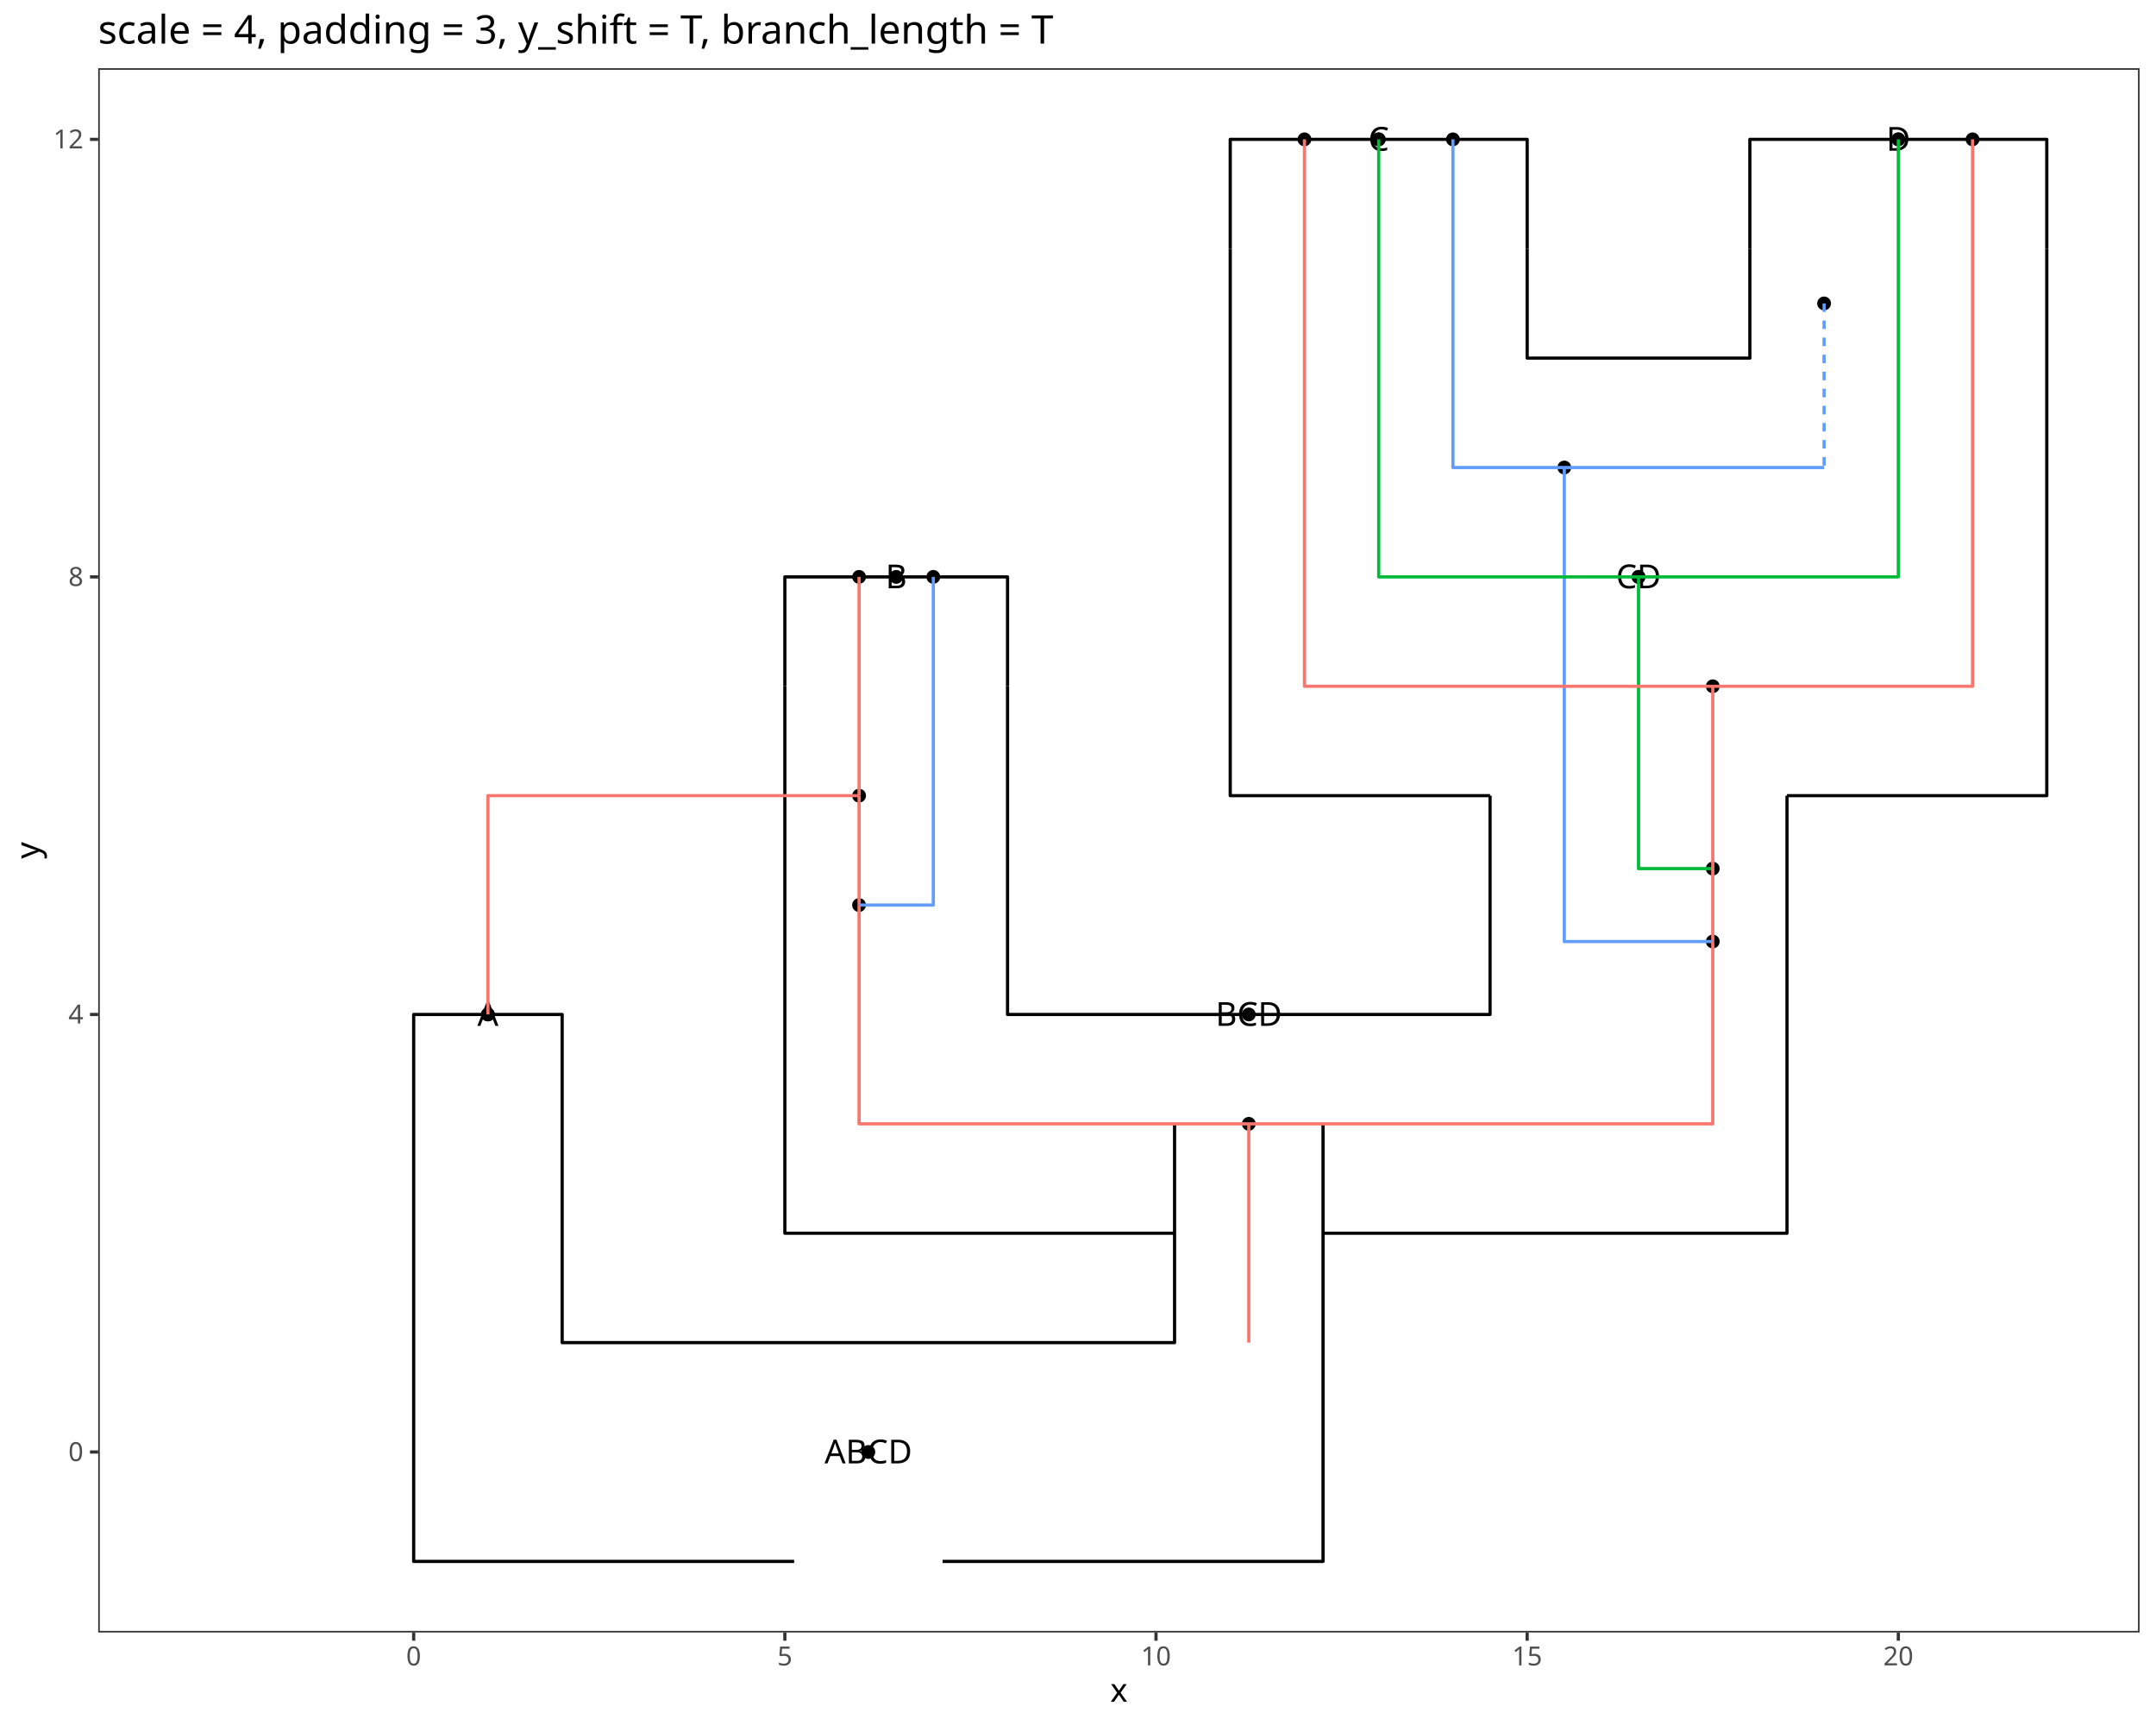
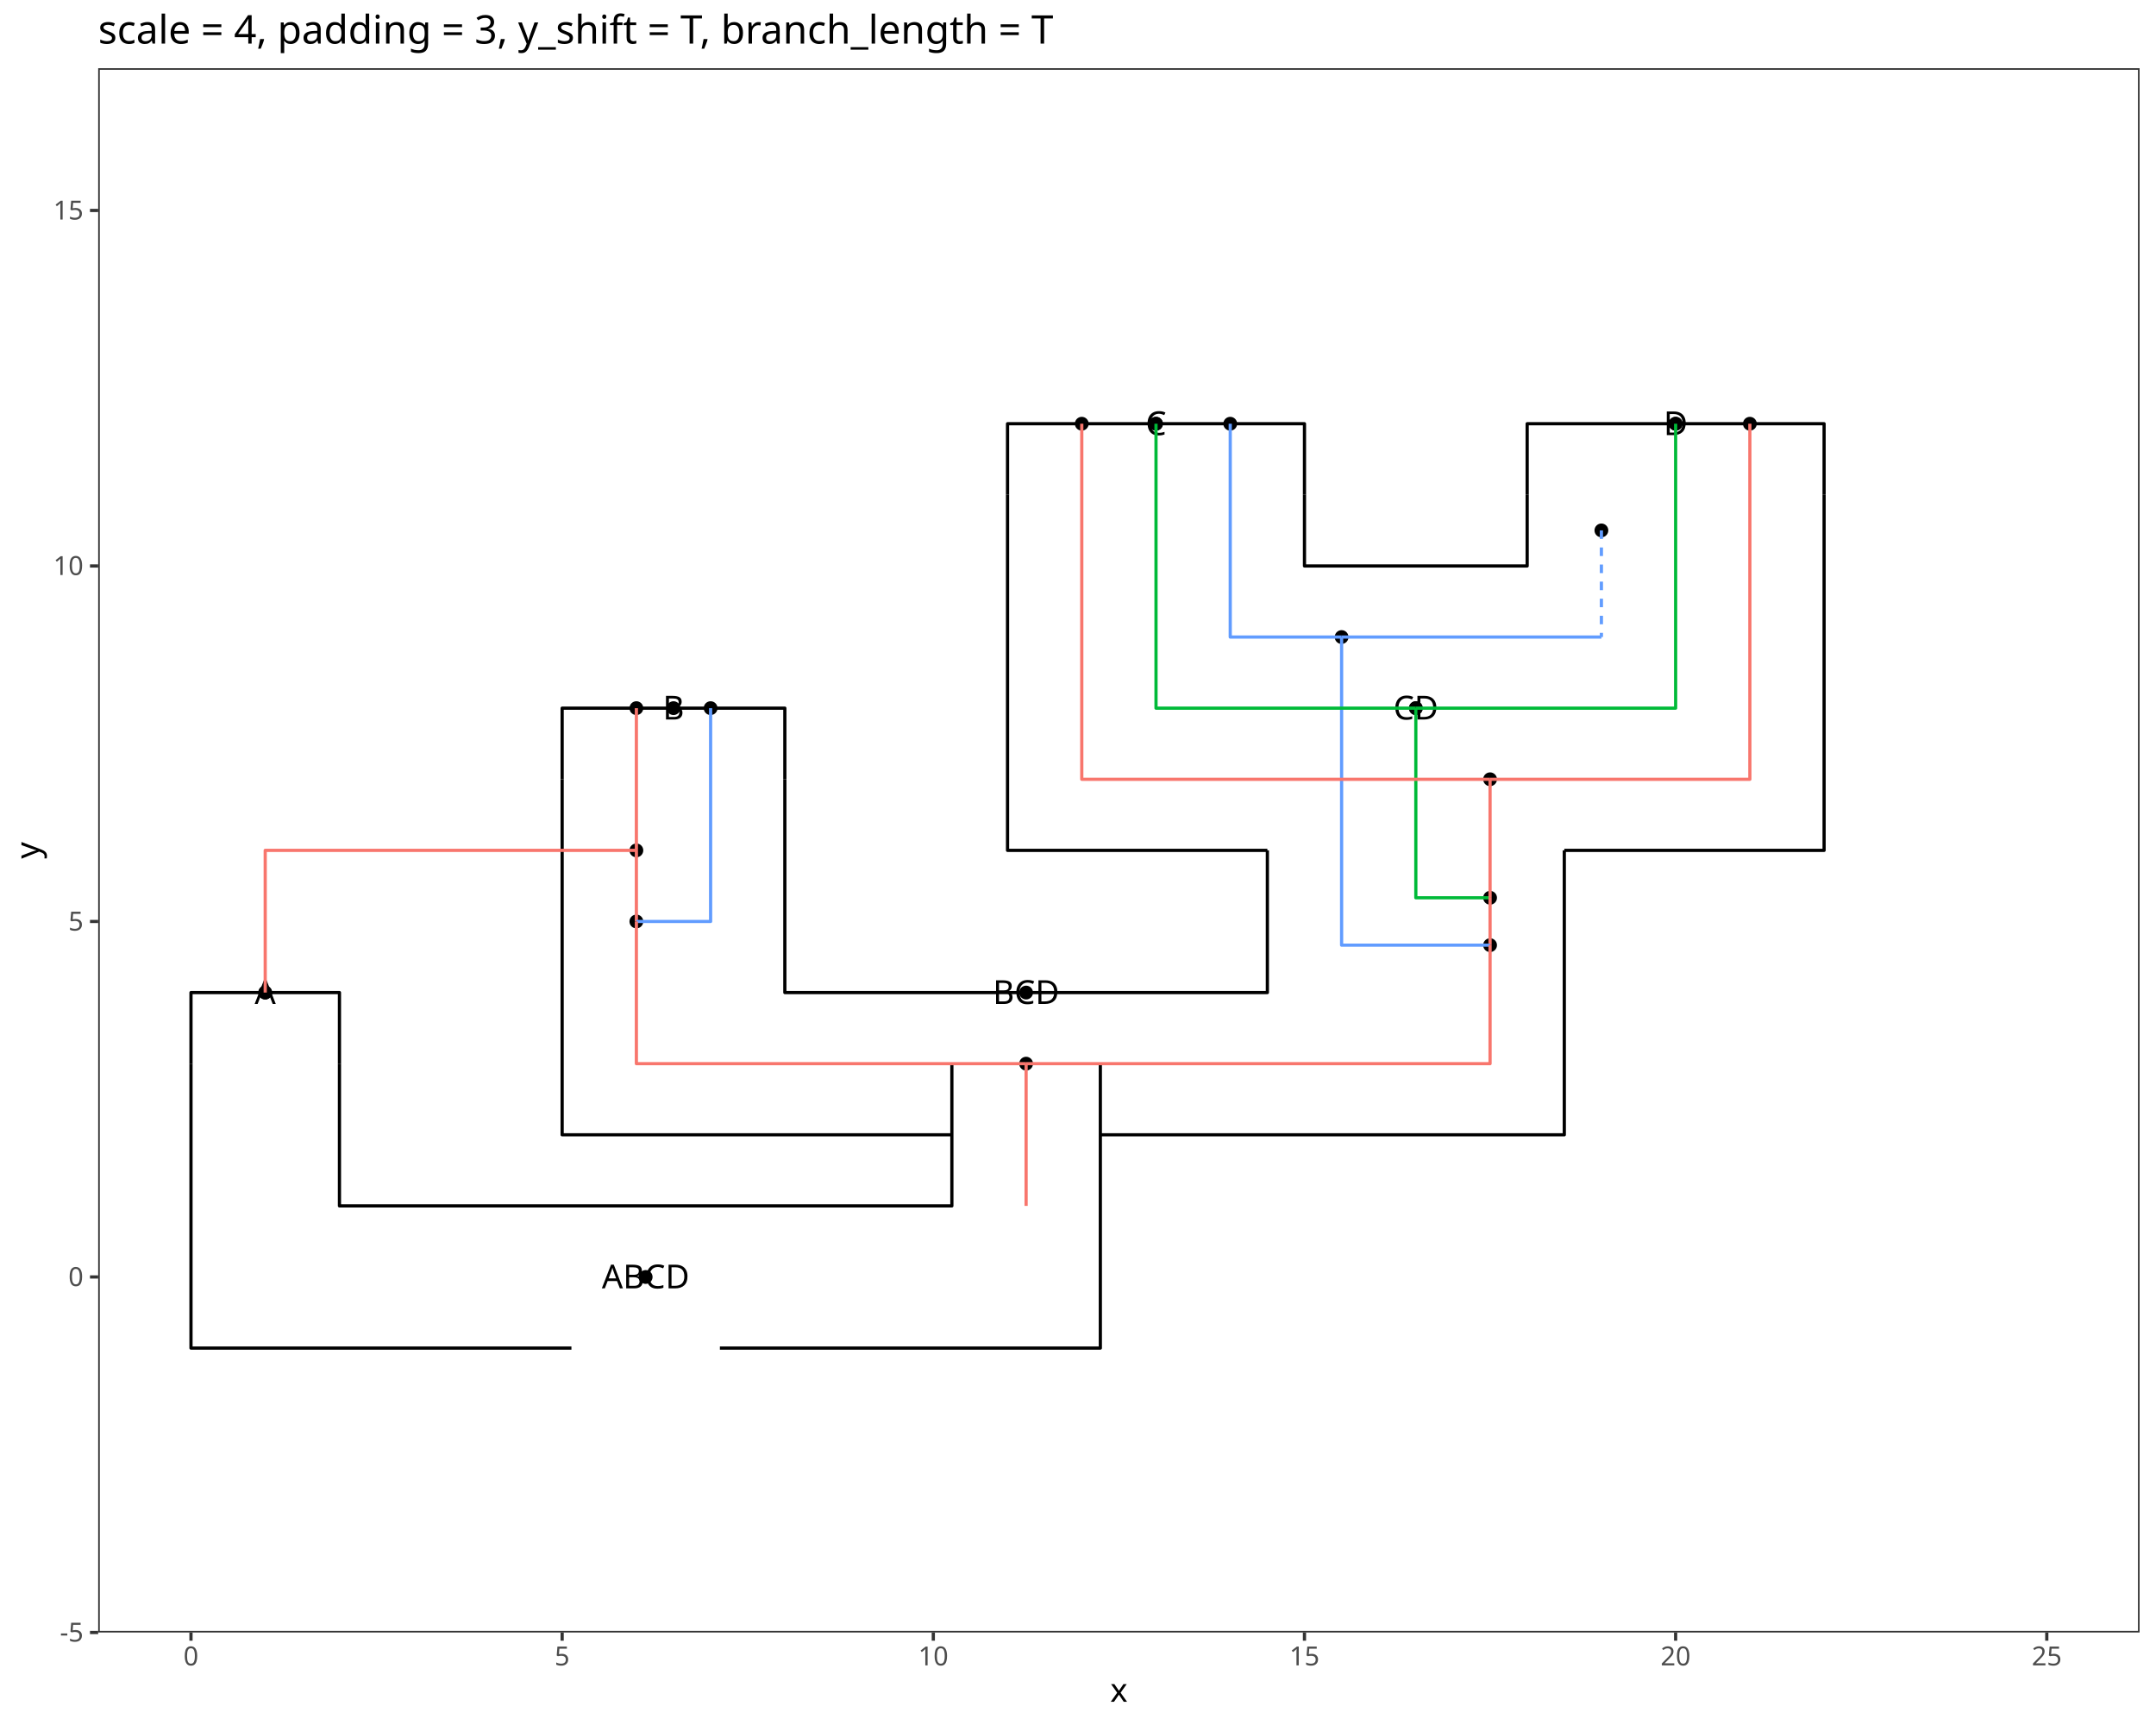
<svg xmlns="http://www.w3.org/2000/svg" class="svglite" data-engine-version="2.0" width="720.00pt" height="576.00pt" viewBox="0 0 720.00 576.00">
  <defs>
    <style type="text/css">
    .svglite line, .svglite polyline, .svglite polygon, .svglite path, .svglite rect, .svglite circle {
      fill: none;
      stroke: #000000;
      stroke-linecap: round;
      stroke-linejoin: round;
      stroke-miterlimit: 10.00;
    }
  </style>
  </defs>
  <rect width="100%" height="100%" style="stroke: none; fill: #FFFFFF;" />
  <defs>
    <clipPath id="cpMC4wMHw3MjAuMDB8MC4wMHw1NzYuMDA=">
      <rect x="0.00" y="0.00" width="720.00" height="576.00" />
    </clipPath>
  </defs>
  <g clip-path="url(#cpMC4wMHw3MjAuMDB8MC4wMHw1NzYuMDA=)">
    <rect x="0.00" y="0.00" width="720.00" height="576.00" style="stroke-width: 1.07; stroke: #FFFFFF; fill: #FFFFFF;" />
  </g>
  <defs>
    <clipPath id="cpMzIuNzl8NzE0LjUyfDIyLjc4fDU0NS4xMQ==">
      <rect x="32.79" y="22.78" width="681.73" height="522.33" />
    </clipPath>
  </defs>
  <g clip-path="url(#cpMzIuNzl8NzE0LjUyfDIyLjc4fDU0NS4xMQ==)">
    <rect x="32.79" y="22.78" width="681.73" height="522.33" style="stroke-width: 1.07; stroke: none; fill: #FFFFFF;" />
-     <polyline points="138.15,375.26 138.15,338.74 187.73,338.74 187.73,375.26 " style="stroke-width: 1.07; stroke-linecap: butt;" />
-     <polyline points="187.73,375.26 187.73,448.32 392.25,448.32 392.25,375.26 " style="stroke-width: 1.07; stroke-linecap: butt;" />
-     <polyline points="138.15,375.26 138.15,521.37 265.20,521.37 " style="stroke-width: 1.07; stroke-linecap: butt;" />
-     <polyline points="314.78,521.37 441.83,521.37 441.83,375.26 " style="stroke-width: 1.07; stroke-linecap: butt;" />
-     <polyline points="262.10,229.16 262.10,192.63 336.47,192.63 336.47,229.16 " style="stroke-width: 1.07; stroke-linecap: butt;" />
-     <polyline points="336.47,229.16 336.47,338.74 497.61,338.74 497.61,265.68 " style="stroke-width: 1.07; stroke-linecap: butt;" />
-     <polyline points="262.10,229.16 262.10,411.79 392.25,411.79 " style="stroke-width: 1.07; stroke-linecap: butt;" />
-     <polyline points="441.83,411.79 596.77,411.79 596.77,265.68 " style="stroke-width: 1.07; stroke-linecap: butt;" />
-     <polyline points="410.84,83.05 410.84,46.53 510.00,46.53 510.00,83.05 " style="stroke-width: 1.07; stroke-linecap: butt;" />
-     <polyline points="510.00,83.05 510.00,119.58 584.37,119.58 584.37,83.05 " style="stroke-width: 1.07; stroke-linecap: butt;" />
-     <polyline points="410.84,83.05 410.84,265.68 497.61,265.68 " style="stroke-width: 1.07; stroke-linecap: butt;" />
-     <polyline points="596.77,265.68 683.53,265.68 683.53,83.05 " style="stroke-width: 1.07; stroke-linecap: butt;" />
-     <polyline points="584.37,83.05 584.37,46.53 683.53,46.53 683.53,83.05 " style="stroke-width: 1.07; stroke-linecap: butt;" />
-     <circle cx="289.99" cy="484.84" r="1.95" style="stroke-width: 0.71; fill: #000000;" />
-     <circle cx="162.94" cy="338.74" r="1.95" style="stroke-width: 0.71; fill: #000000;" />
-     <circle cx="417.04" cy="338.74" r="1.95" style="stroke-width: 0.71; fill: #000000;" />
-     <circle cx="299.29" cy="192.63" r="1.95" style="stroke-width: 0.71; fill: #000000;" />
-     <circle cx="547.19" cy="192.63" r="1.95" style="stroke-width: 0.71; fill: #000000;" />
-     <circle cx="460.42" cy="46.53" r="1.95" style="stroke-width: 0.71; fill: #000000;" />
-     <circle cx="633.95" cy="46.53" r="1.95" style="stroke-width: 0.71; fill: #000000;" />
-     <text x="289.99" y="488.64" text-anchor="middle" style="font-size: 11.04px; font-family: sans;" textLength="30.68px" lengthAdjust="spacingAndGlyphs">ABCD</text>
-     <text x="162.94" y="342.54" text-anchor="middle" style="font-size: 11.04px; font-family: sans;" textLength="7.37px" lengthAdjust="spacingAndGlyphs">A</text>
-     <text x="417.04" y="342.54" text-anchor="middle" style="font-size: 11.04px; font-family: sans;" textLength="23.32px" lengthAdjust="spacingAndGlyphs">BCD</text>
-     <text x="299.29" y="196.43" text-anchor="middle" style="font-size: 11.04px; font-family: sans;" textLength="7.37px" lengthAdjust="spacingAndGlyphs">B</text>
-     <text x="547.19" y="196.43" text-anchor="middle" style="font-size: 11.04px; font-family: sans;" textLength="15.95px" lengthAdjust="spacingAndGlyphs">CD</text>
-     <text x="460.42" y="50.32" text-anchor="middle" style="font-size: 11.04px; font-family: sans;" textLength="7.98px" lengthAdjust="spacingAndGlyphs">C</text>
-     <text x="633.95" y="50.32" text-anchor="middle" style="font-size: 11.04px; font-family: sans;" textLength="7.98px" lengthAdjust="spacingAndGlyphs">D</text>
-     <circle cx="417.04" cy="375.26" r="1.95" style="stroke-width: 0.71; fill: #000000;" />
-     <circle cx="286.89" cy="302.21" r="1.95" style="stroke-width: 0.71; fill: #000000;" />
-     <circle cx="286.89" cy="265.68" r="1.95" style="stroke-width: 0.71; fill: #000000;" />
-     <circle cx="162.94" cy="338.74" r="1.95" style="stroke-width: 0.71; fill: #000000;" />
-     <circle cx="286.89" cy="192.63" r="1.95" style="stroke-width: 0.71; fill: #000000;" />
-     <circle cx="311.68" cy="192.63" r="1.95" style="stroke-width: 0.71; fill: #000000;" />
-     <circle cx="571.98" cy="314.39" r="1.95" style="stroke-width: 0.71; fill: #000000;" />
-     <circle cx="571.98" cy="290.04" r="1.95" style="stroke-width: 0.71; fill: #000000;" />
-     <circle cx="571.98" cy="229.16" r="1.95" style="stroke-width: 0.71; fill: #000000;" />
-     <circle cx="435.63" cy="46.53" r="1.95" style="stroke-width: 0.71; fill: #000000;" />
-     <circle cx="658.74" cy="46.53" r="1.95" style="stroke-width: 0.71; fill: #000000;" />
-     <circle cx="547.19" cy="192.63" r="1.95" style="stroke-width: 0.71; fill: #000000;" />
-     <circle cx="460.42" cy="46.53" r="1.95" style="stroke-width: 0.71; fill: #000000;" />
-     <circle cx="633.95" cy="46.53" r="1.95" style="stroke-width: 0.71; fill: #000000;" />
-     <circle cx="522.40" cy="156.11" r="1.95" style="stroke-width: 0.71; fill: #000000;" />
-     <circle cx="485.21" cy="46.53" r="1.95" style="stroke-width: 0.71; fill: #000000;" />
-     <circle cx="609.16" cy="101.32" r="1.95" style="stroke-width: 0.71; fill: #000000;" />
-     <polyline points="547.19,192.63 633.95,192.63 633.95,46.53 " style="stroke-width: 1.07; stroke: #00BA38; stroke-linecap: butt;" />
-     <polyline points="547.19,192.63 547.19,290.04 571.98,290.04 " style="stroke-width: 1.07; stroke: #00BA38; stroke-linecap: butt;" />
-     <polyline points="571.98,314.39 571.98,314.39 571.98,290.04 " style="stroke-width: 1.07; stroke: #F8766D; stroke-linecap: butt;" />
-     <polyline points="485.21,46.53 485.21,156.11 522.40,156.11 " style="stroke-width: 1.07; stroke: #619CFF; stroke-linecap: butt;" />
-     <polyline points="522.40,156.11 609.16,156.11 " style="stroke-width: 1.07; stroke: #619CFF; stroke-linecap: butt;" />
-     <polyline points="609.16,101.32 609.16,156.11 " style="stroke-width: 1.07; stroke: #619CFF; stroke-dasharray: 2.85,2.85; stroke-linecap: butt;" />
-     <polyline points="522.40,156.11 522.40,314.39 571.98,314.39 " style="stroke-width: 1.07; stroke: #619CFF; stroke-linecap: butt;" />
-     <polyline points="417.04,375.26 571.98,375.26 571.98,314.39 " style="stroke-width: 1.07; stroke: #F8766D; stroke-linecap: butt;" />
-     <polyline points="417.04,375.26 417.04,448.32 " style="stroke-width: 1.07; stroke: #F8766D; stroke-linecap: butt;" />
-     <polyline points="162.94,338.74 162.94,265.68 286.89,265.68 " style="stroke-width: 1.07; stroke: #F8766D; stroke-linecap: butt;" />
-     <polyline points="286.89,265.68 286.89,265.68 286.89,192.63 " style="stroke-width: 1.07; stroke: #F8766D; stroke-linecap: butt;" />
-     <polyline points="286.89,302.21 286.89,302.21 286.89,265.68 " style="stroke-width: 1.07; stroke: #F8766D; stroke-linecap: butt;" />
-     <polyline points="286.89,302.21 311.68,302.21 311.68,192.63 " style="stroke-width: 1.07; stroke: #619CFF; stroke-linecap: butt;" />
-     <polyline points="286.89,302.21 286.89,375.26 417.04,375.26 " style="stroke-width: 1.07; stroke: #F8766D; stroke-linecap: butt;" />
-     <polyline points="435.63,46.53 435.63,229.16 571.98,229.16 " style="stroke-width: 1.07; stroke: #F8766D; stroke-linecap: butt;" />
-     <polyline points="571.98,229.16 658.74,229.16 658.74,46.53 " style="stroke-width: 1.07; stroke: #F8766D; stroke-linecap: butt;" />
-     <polyline points="571.98,290.04 571.98,290.04 571.98,229.16 " style="stroke-width: 1.07; stroke: #F8766D; stroke-linecap: butt;" />
-     <polyline points="460.42,46.53 460.42,192.63 547.19,192.63 " style="stroke-width: 1.07; stroke: #00BA38; stroke-linecap: butt;" />
-     <circle cx="63.78" cy="484.84" r="1.95" style="stroke-width: 0.71; stroke: none;" />
+     <polyline points="63.78,355.17 63.78,331.43 113.36,331.43 113.36,355.17 " style="stroke-width: 1.07; stroke-linecap: butt;" />
+     <polyline points="113.36,355.17 113.36,402.66 317.88,402.66 317.88,355.17 " style="stroke-width: 1.07; stroke-linecap: butt;" />
+     <polyline points="63.78,355.17 63.78,450.14 190.83,450.14 " style="stroke-width: 1.07; stroke-linecap: butt;" />
+     <polyline points="240.41,450.14 367.46,450.14 367.46,355.17 " style="stroke-width: 1.07; stroke-linecap: butt;" />
+     <polyline points="187.73,260.21 187.73,236.46 262.10,236.46 262.10,260.21 " style="stroke-width: 1.07; stroke-linecap: butt;" />
+     <polyline points="262.10,260.21 262.10,331.43 423.24,331.43 423.24,283.95 " style="stroke-width: 1.07; stroke-linecap: butt;" />
+     <polyline points="187.73,260.21 187.73,378.92 317.88,378.92 " style="stroke-width: 1.07; stroke-linecap: butt;" />
+     <polyline points="367.46,378.92 522.40,378.92 522.40,283.95 " style="stroke-width: 1.07; stroke-linecap: butt;" />
+     <polyline points="336.47,165.24 336.47,141.49 435.63,141.49 435.63,165.24 " style="stroke-width: 1.07; stroke-linecap: butt;" />
+     <polyline points="435.63,165.24 435.63,188.98 510.00,188.98 510.00,165.24 " style="stroke-width: 1.07; stroke-linecap: butt;" />
+     <polyline points="336.47,165.24 336.47,283.95 423.24,283.95 " style="stroke-width: 1.07; stroke-linecap: butt;" />
+     <polyline points="522.40,283.95 609.16,283.95 609.16,165.24 " style="stroke-width: 1.07; stroke-linecap: butt;" />
+     <polyline points="510.00,165.24 510.00,141.49 609.16,141.49 609.16,165.24 " style="stroke-width: 1.07; stroke-linecap: butt;" />
+     <circle cx="215.62" cy="426.40" r="1.95" style="stroke-width: 0.71; fill: #000000;" />
+     <circle cx="88.57" cy="331.43" r="1.95" style="stroke-width: 0.71; fill: #000000;" />
+     <circle cx="342.67" cy="331.43" r="1.95" style="stroke-width: 0.71; fill: #000000;" />
+     <circle cx="224.92" cy="236.46" r="1.95" style="stroke-width: 0.71; fill: #000000;" />
+     <circle cx="472.82" cy="236.46" r="1.95" style="stroke-width: 0.71; fill: #000000;" />
+     <circle cx="386.05" cy="141.49" r="1.95" style="stroke-width: 0.71; fill: #000000;" />
+     <circle cx="559.58" cy="141.49" r="1.95" style="stroke-width: 0.71; fill: #000000;" />
+     <text x="215.62" y="430.20" text-anchor="middle" style="font-size: 11.04px; font-family: sans;" textLength="30.68px" lengthAdjust="spacingAndGlyphs">ABCD</text>
+     <text x="88.57" y="335.23" text-anchor="middle" style="font-size: 11.04px; font-family: sans;" textLength="7.37px" lengthAdjust="spacingAndGlyphs">A</text>
+     <text x="342.67" y="335.23" text-anchor="middle" style="font-size: 11.04px; font-family: sans;" textLength="23.32px" lengthAdjust="spacingAndGlyphs">BCD</text>
+     <text x="224.92" y="240.26" text-anchor="middle" style="font-size: 11.04px; font-family: sans;" textLength="7.37px" lengthAdjust="spacingAndGlyphs">B</text>
+     <text x="472.82" y="240.26" text-anchor="middle" style="font-size: 11.04px; font-family: sans;" textLength="15.95px" lengthAdjust="spacingAndGlyphs">CD</text>
+     <text x="386.05" y="145.29" text-anchor="middle" style="font-size: 11.04px; font-family: sans;" textLength="7.98px" lengthAdjust="spacingAndGlyphs">C</text>
+     <text x="559.58" y="145.29" text-anchor="middle" style="font-size: 11.04px; font-family: sans;" textLength="7.98px" lengthAdjust="spacingAndGlyphs">D</text>
+     <circle cx="342.67" cy="355.17" r="1.95" style="stroke-width: 0.71; fill: #000000;" />
+     <circle cx="212.52" cy="307.69" r="1.95" style="stroke-width: 0.71; fill: #000000;" />
+     <circle cx="212.52" cy="283.95" r="1.95" style="stroke-width: 0.71; fill: #000000;" />
+     <circle cx="88.57" cy="331.43" r="1.95" style="stroke-width: 0.71; fill: #000000;" />
+     <circle cx="212.52" cy="236.46" r="1.95" style="stroke-width: 0.71; fill: #000000;" />
+     <circle cx="237.31" cy="236.46" r="1.95" style="stroke-width: 0.71; fill: #000000;" />
+     <circle cx="497.61" cy="315.60" r="1.95" style="stroke-width: 0.71; fill: #000000;" />
+     <circle cx="497.61" cy="299.78" r="1.95" style="stroke-width: 0.71; fill: #000000;" />
+     <circle cx="497.61" cy="260.21" r="1.95" style="stroke-width: 0.71; fill: #000000;" />
+     <circle cx="361.26" cy="141.49" r="1.95" style="stroke-width: 0.71; fill: #000000;" />
+     <circle cx="584.37" cy="141.49" r="1.95" style="stroke-width: 0.71; fill: #000000;" />
+     <circle cx="472.82" cy="236.46" r="1.95" style="stroke-width: 0.71; fill: #000000;" />
+     <circle cx="386.05" cy="141.49" r="1.95" style="stroke-width: 0.71; fill: #000000;" />
+     <circle cx="559.58" cy="141.49" r="1.95" style="stroke-width: 0.71; fill: #000000;" />
+     <circle cx="448.03" cy="212.72" r="1.95" style="stroke-width: 0.71; fill: #000000;" />
+     <circle cx="410.84" cy="141.49" r="1.95" style="stroke-width: 0.71; fill: #000000;" />
+     <circle cx="534.79" cy="177.11" r="1.95" style="stroke-width: 0.71; fill: #000000;" />
+     <polyline points="472.82,236.46 559.58,236.46 559.58,141.49 " style="stroke-width: 1.07; stroke: #00BA38; stroke-linecap: butt;" />
+     <polyline points="472.82,236.46 472.82,299.78 497.61,299.78 " style="stroke-width: 1.07; stroke: #00BA38; stroke-linecap: butt;" />
+     <polyline points="497.61,315.60 497.61,315.60 497.61,299.78 " style="stroke-width: 1.07; stroke: #F8766D; stroke-linecap: butt;" />
+     <polyline points="410.84,141.49 410.84,212.72 448.03,212.72 " style="stroke-width: 1.07; stroke: #619CFF; stroke-linecap: butt;" />
+     <polyline points="448.03,212.72 534.79,212.72 " style="stroke-width: 1.07; stroke: #619CFF; stroke-linecap: butt;" />
+     <polyline points="534.79,177.11 534.79,212.72 " style="stroke-width: 1.07; stroke: #619CFF; stroke-dasharray: 2.85,2.85; stroke-linecap: butt;" />
+     <polyline points="448.03,212.72 448.03,315.60 497.61,315.60 " style="stroke-width: 1.07; stroke: #619CFF; stroke-linecap: butt;" />
+     <polyline points="342.67,355.17 497.61,355.17 497.61,315.60 " style="stroke-width: 1.07; stroke: #F8766D; stroke-linecap: butt;" />
+     <polyline points="342.67,355.17 342.67,402.66 " style="stroke-width: 1.07; stroke: #F8766D; stroke-linecap: butt;" />
+     <polyline points="88.57,331.43 88.57,283.95 212.52,283.95 " style="stroke-width: 1.07; stroke: #F8766D; stroke-linecap: butt;" />
+     <polyline points="212.52,283.95 212.52,283.95 212.52,236.46 " style="stroke-width: 1.07; stroke: #F8766D; stroke-linecap: butt;" />
+     <polyline points="212.52,307.69 212.52,307.69 212.52,283.95 " style="stroke-width: 1.07; stroke: #F8766D; stroke-linecap: butt;" />
+     <polyline points="212.52,307.69 237.31,307.69 237.31,236.46 " style="stroke-width: 1.07; stroke: #619CFF; stroke-linecap: butt;" />
+     <polyline points="212.52,307.69 212.52,355.17 342.67,355.17 " style="stroke-width: 1.07; stroke: #F8766D; stroke-linecap: butt;" />
+     <polyline points="361.26,141.49 361.26,260.21 497.61,260.21 " style="stroke-width: 1.07; stroke: #F8766D; stroke-linecap: butt;" />
+     <polyline points="497.61,260.21 584.37,260.21 584.37,141.49 " style="stroke-width: 1.07; stroke: #F8766D; stroke-linecap: butt;" />
+     <polyline points="497.61,299.78 497.61,299.78 497.61,260.21 " style="stroke-width: 1.07; stroke: #F8766D; stroke-linecap: butt;" />
+     <polyline points="386.05,141.49 386.05,236.46 472.82,236.46 " style="stroke-width: 1.07; stroke: #00BA38; stroke-linecap: butt;" />
+     <circle cx="683.53" cy="46.53" r="1.95" style="stroke-width: 0.71; stroke: none;" />
+     <circle cx="215.62" cy="521.37" r="1.95" style="stroke-width: 0.71; stroke: none;" />
    <rect x="32.79" y="22.78" width="681.73" height="522.33" style="stroke-width: 1.07; stroke: #333333;" />
  </g>
  <g clip-path="url(#cpMC4wMHw3MjAuMDB8MC4wMHw1NzYuMDA=)">
-     <text x="27.86" y="487.87" text-anchor="end" style="font-size: 8.80px; fill: #4D4D4D; font-family: sans;" textLength="4.89px" lengthAdjust="spacingAndGlyphs">0</text>
-     <text x="27.86" y="341.77" text-anchor="end" style="font-size: 8.80px; fill: #4D4D4D; font-family: sans;" textLength="4.89px" lengthAdjust="spacingAndGlyphs">4</text>
-     <text x="27.86" y="195.66" text-anchor="end" style="font-size: 8.80px; fill: #4D4D4D; font-family: sans;" textLength="4.89px" lengthAdjust="spacingAndGlyphs">8</text>
-     <text x="27.86" y="49.55" text-anchor="end" style="font-size: 8.80px; fill: #4D4D4D; font-family: sans;" textLength="9.79px" lengthAdjust="spacingAndGlyphs">12</text>
-     <polyline points="30.05,484.84 32.79,484.84 " style="stroke-width: 1.07; stroke: #333333; stroke-linecap: butt;" />
-     <polyline points="30.05,338.74 32.79,338.74 " style="stroke-width: 1.07; stroke: #333333; stroke-linecap: butt;" />
-     <polyline points="30.05,192.63 32.79,192.63 " style="stroke-width: 1.07; stroke: #333333; stroke-linecap: butt;" />
-     <polyline points="30.05,46.53 32.79,46.53 " style="stroke-width: 1.07; stroke: #333333; stroke-linecap: butt;" />
-     <polyline points="138.15,547.85 138.15,545.11 " style="stroke-width: 1.07; stroke: #333333; stroke-linecap: butt;" />
-     <polyline points="262.10,547.85 262.10,545.11 " style="stroke-width: 1.07; stroke: #333333; stroke-linecap: butt;" />
-     <polyline points="386.05,547.85 386.05,545.11 " style="stroke-width: 1.07; stroke: #333333; stroke-linecap: butt;" />
-     <polyline points="510.00,547.85 510.00,545.11 " style="stroke-width: 1.07; stroke: #333333; stroke-linecap: butt;" />
-     <polyline points="633.95,547.85 633.95,545.11 " style="stroke-width: 1.07; stroke: #333333; stroke-linecap: butt;" />
-     <text x="138.15" y="556.10" text-anchor="middle" style="font-size: 8.80px; fill: #4D4D4D; font-family: sans;" textLength="4.89px" lengthAdjust="spacingAndGlyphs">0</text>
-     <text x="262.10" y="556.10" text-anchor="middle" style="font-size: 8.80px; fill: #4D4D4D; font-family: sans;" textLength="4.89px" lengthAdjust="spacingAndGlyphs">5</text>
-     <text x="386.05" y="556.10" text-anchor="middle" style="font-size: 8.80px; fill: #4D4D4D; font-family: sans;" textLength="9.79px" lengthAdjust="spacingAndGlyphs">10</text>
-     <text x="510.00" y="556.10" text-anchor="middle" style="font-size: 8.80px; fill: #4D4D4D; font-family: sans;" textLength="9.79px" lengthAdjust="spacingAndGlyphs">15</text>
-     <text x="633.95" y="556.10" text-anchor="middle" style="font-size: 8.80px; fill: #4D4D4D; font-family: sans;" textLength="9.79px" lengthAdjust="spacingAndGlyphs">20</text>
+     <text x="27.86" y="548.14" text-anchor="end" style="font-size: 8.80px; fill: #4D4D4D; font-family: sans;" textLength="7.82px" lengthAdjust="spacingAndGlyphs">-5</text>
+     <text x="27.86" y="429.43" text-anchor="end" style="font-size: 8.80px; fill: #4D4D4D; font-family: sans;" textLength="4.89px" lengthAdjust="spacingAndGlyphs">0</text>
+     <text x="27.86" y="310.72" text-anchor="end" style="font-size: 8.80px; fill: #4D4D4D; font-family: sans;" textLength="4.89px" lengthAdjust="spacingAndGlyphs">5</text>
+     <text x="27.86" y="192.01" text-anchor="end" style="font-size: 8.80px; fill: #4D4D4D; font-family: sans;" textLength="9.79px" lengthAdjust="spacingAndGlyphs">10</text>
+     <text x="27.86" y="73.30" text-anchor="end" style="font-size: 8.80px; fill: #4D4D4D; font-family: sans;" textLength="9.79px" lengthAdjust="spacingAndGlyphs">15</text>
+     <polyline points="30.05,545.11 32.79,545.11 " style="stroke-width: 1.07; stroke: #333333; stroke-linecap: butt;" />
+     <polyline points="30.05,426.40 32.79,426.40 " style="stroke-width: 1.07; stroke: #333333; stroke-linecap: butt;" />
+     <polyline points="30.05,307.69 32.79,307.69 " style="stroke-width: 1.07; stroke: #333333; stroke-linecap: butt;" />
+     <polyline points="30.05,188.98 32.79,188.98 " style="stroke-width: 1.07; stroke: #333333; stroke-linecap: butt;" />
+     <polyline points="30.05,70.27 32.79,70.27 " style="stroke-width: 1.07; stroke: #333333; stroke-linecap: butt;" />
+     <polyline points="63.78,547.85 63.78,545.11 " style="stroke-width: 1.07; stroke: #333333; stroke-linecap: butt;" />
+     <polyline points="187.73,547.85 187.73,545.11 " style="stroke-width: 1.07; stroke: #333333; stroke-linecap: butt;" />
+     <polyline points="311.68,547.85 311.68,545.11 " style="stroke-width: 1.07; stroke: #333333; stroke-linecap: butt;" />
+     <polyline points="435.63,547.85 435.63,545.11 " style="stroke-width: 1.07; stroke: #333333; stroke-linecap: butt;" />
+     <polyline points="559.58,547.85 559.58,545.11 " style="stroke-width: 1.07; stroke: #333333; stroke-linecap: butt;" />
+     <polyline points="683.53,547.85 683.53,545.11 " style="stroke-width: 1.07; stroke: #333333; stroke-linecap: butt;" />
+     <text x="63.78" y="556.10" text-anchor="middle" style="font-size: 8.80px; fill: #4D4D4D; font-family: sans;" textLength="4.89px" lengthAdjust="spacingAndGlyphs">0</text>
+     <text x="187.73" y="556.10" text-anchor="middle" style="font-size: 8.80px; fill: #4D4D4D; font-family: sans;" textLength="4.89px" lengthAdjust="spacingAndGlyphs">5</text>
+     <text x="311.68" y="556.10" text-anchor="middle" style="font-size: 8.80px; fill: #4D4D4D; font-family: sans;" textLength="9.79px" lengthAdjust="spacingAndGlyphs">10</text>
+     <text x="435.63" y="556.10" text-anchor="middle" style="font-size: 8.80px; fill: #4D4D4D; font-family: sans;" textLength="9.79px" lengthAdjust="spacingAndGlyphs">15</text>
+     <text x="559.58" y="556.10" text-anchor="middle" style="font-size: 8.80px; fill: #4D4D4D; font-family: sans;" textLength="9.79px" lengthAdjust="spacingAndGlyphs">20</text>
+     <text x="683.53" y="556.10" text-anchor="middle" style="font-size: 8.80px; fill: #4D4D4D; font-family: sans;" textLength="9.79px" lengthAdjust="spacingAndGlyphs">25</text>
    <text x="373.66" y="568.24" text-anchor="middle" style="font-size: 11.00px; font-family: sans;" textLength="5.50px" lengthAdjust="spacingAndGlyphs">x</text>
    <text transform="translate(13.05,283.95) rotate(-90)" text-anchor="middle" style="font-size: 11.00px; font-family: sans;" textLength="5.50px" lengthAdjust="spacingAndGlyphs">y</text>
    <text x="32.79" y="14.56" style="font-size: 13.20px; font-family: sans;" textLength="312.64px" lengthAdjust="spacingAndGlyphs">scale = 4, padding = 3, y_shift = T, branch_length = T</text>
  </g>
</svg>
